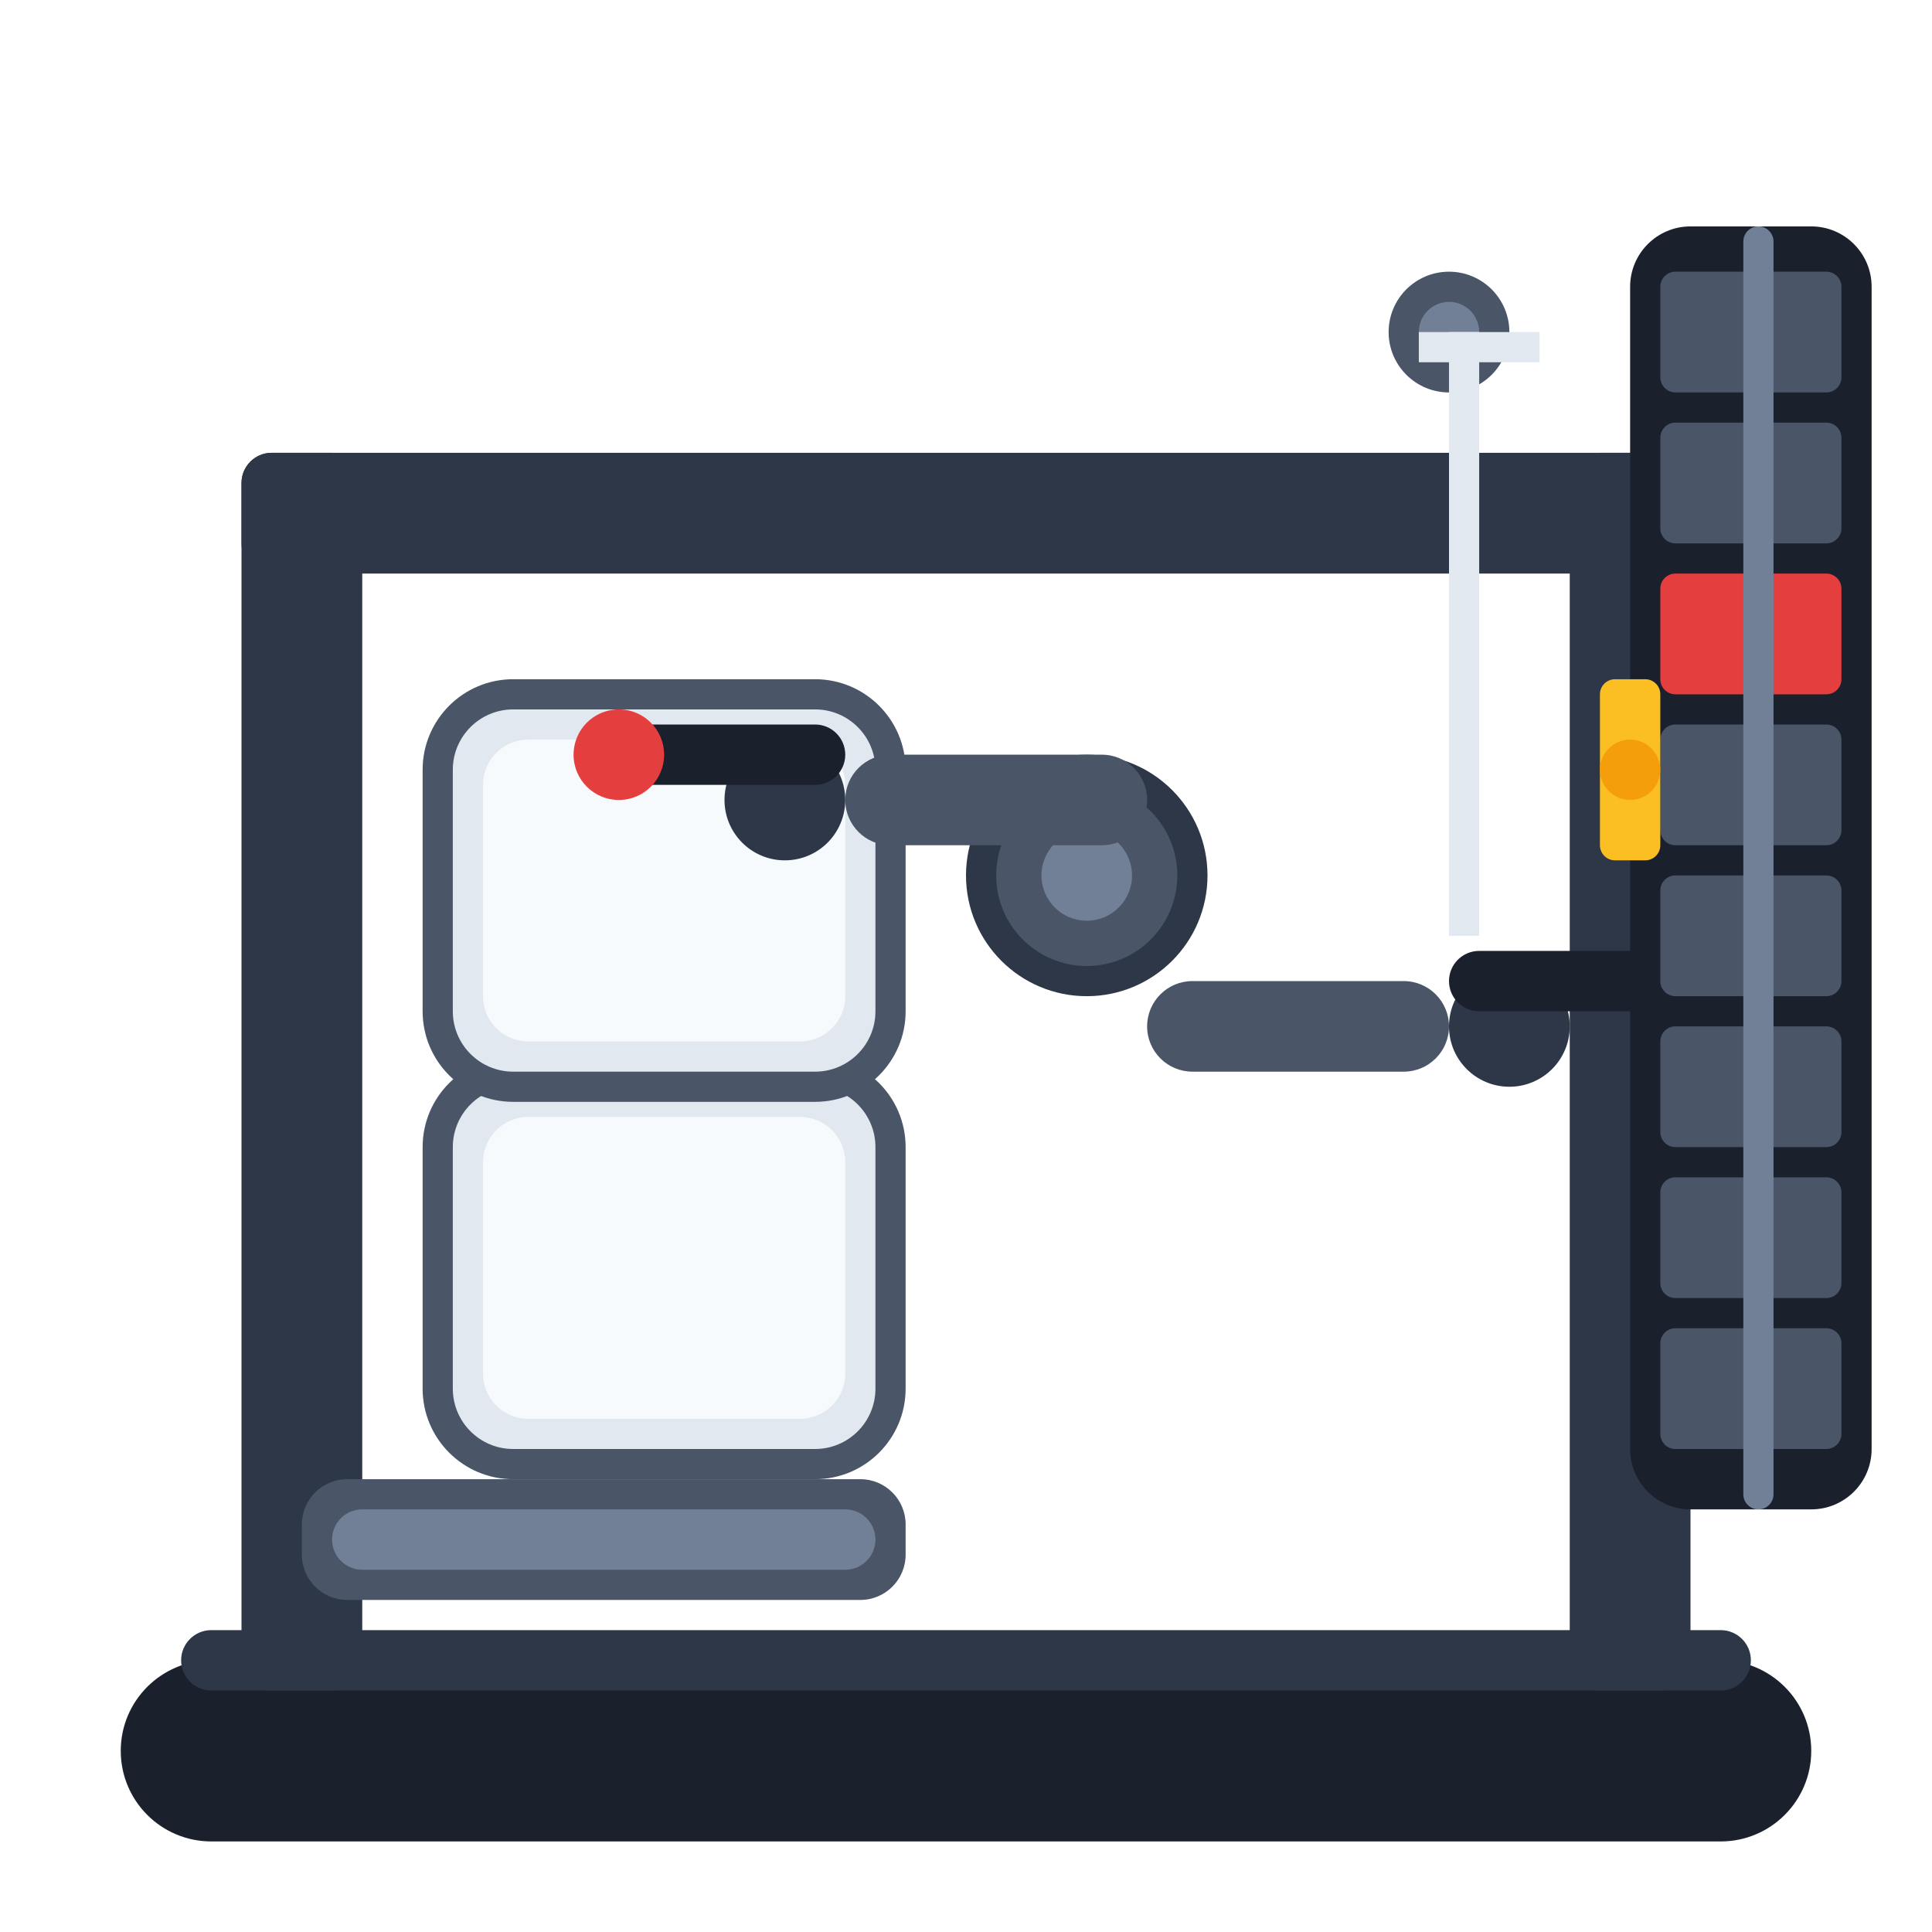
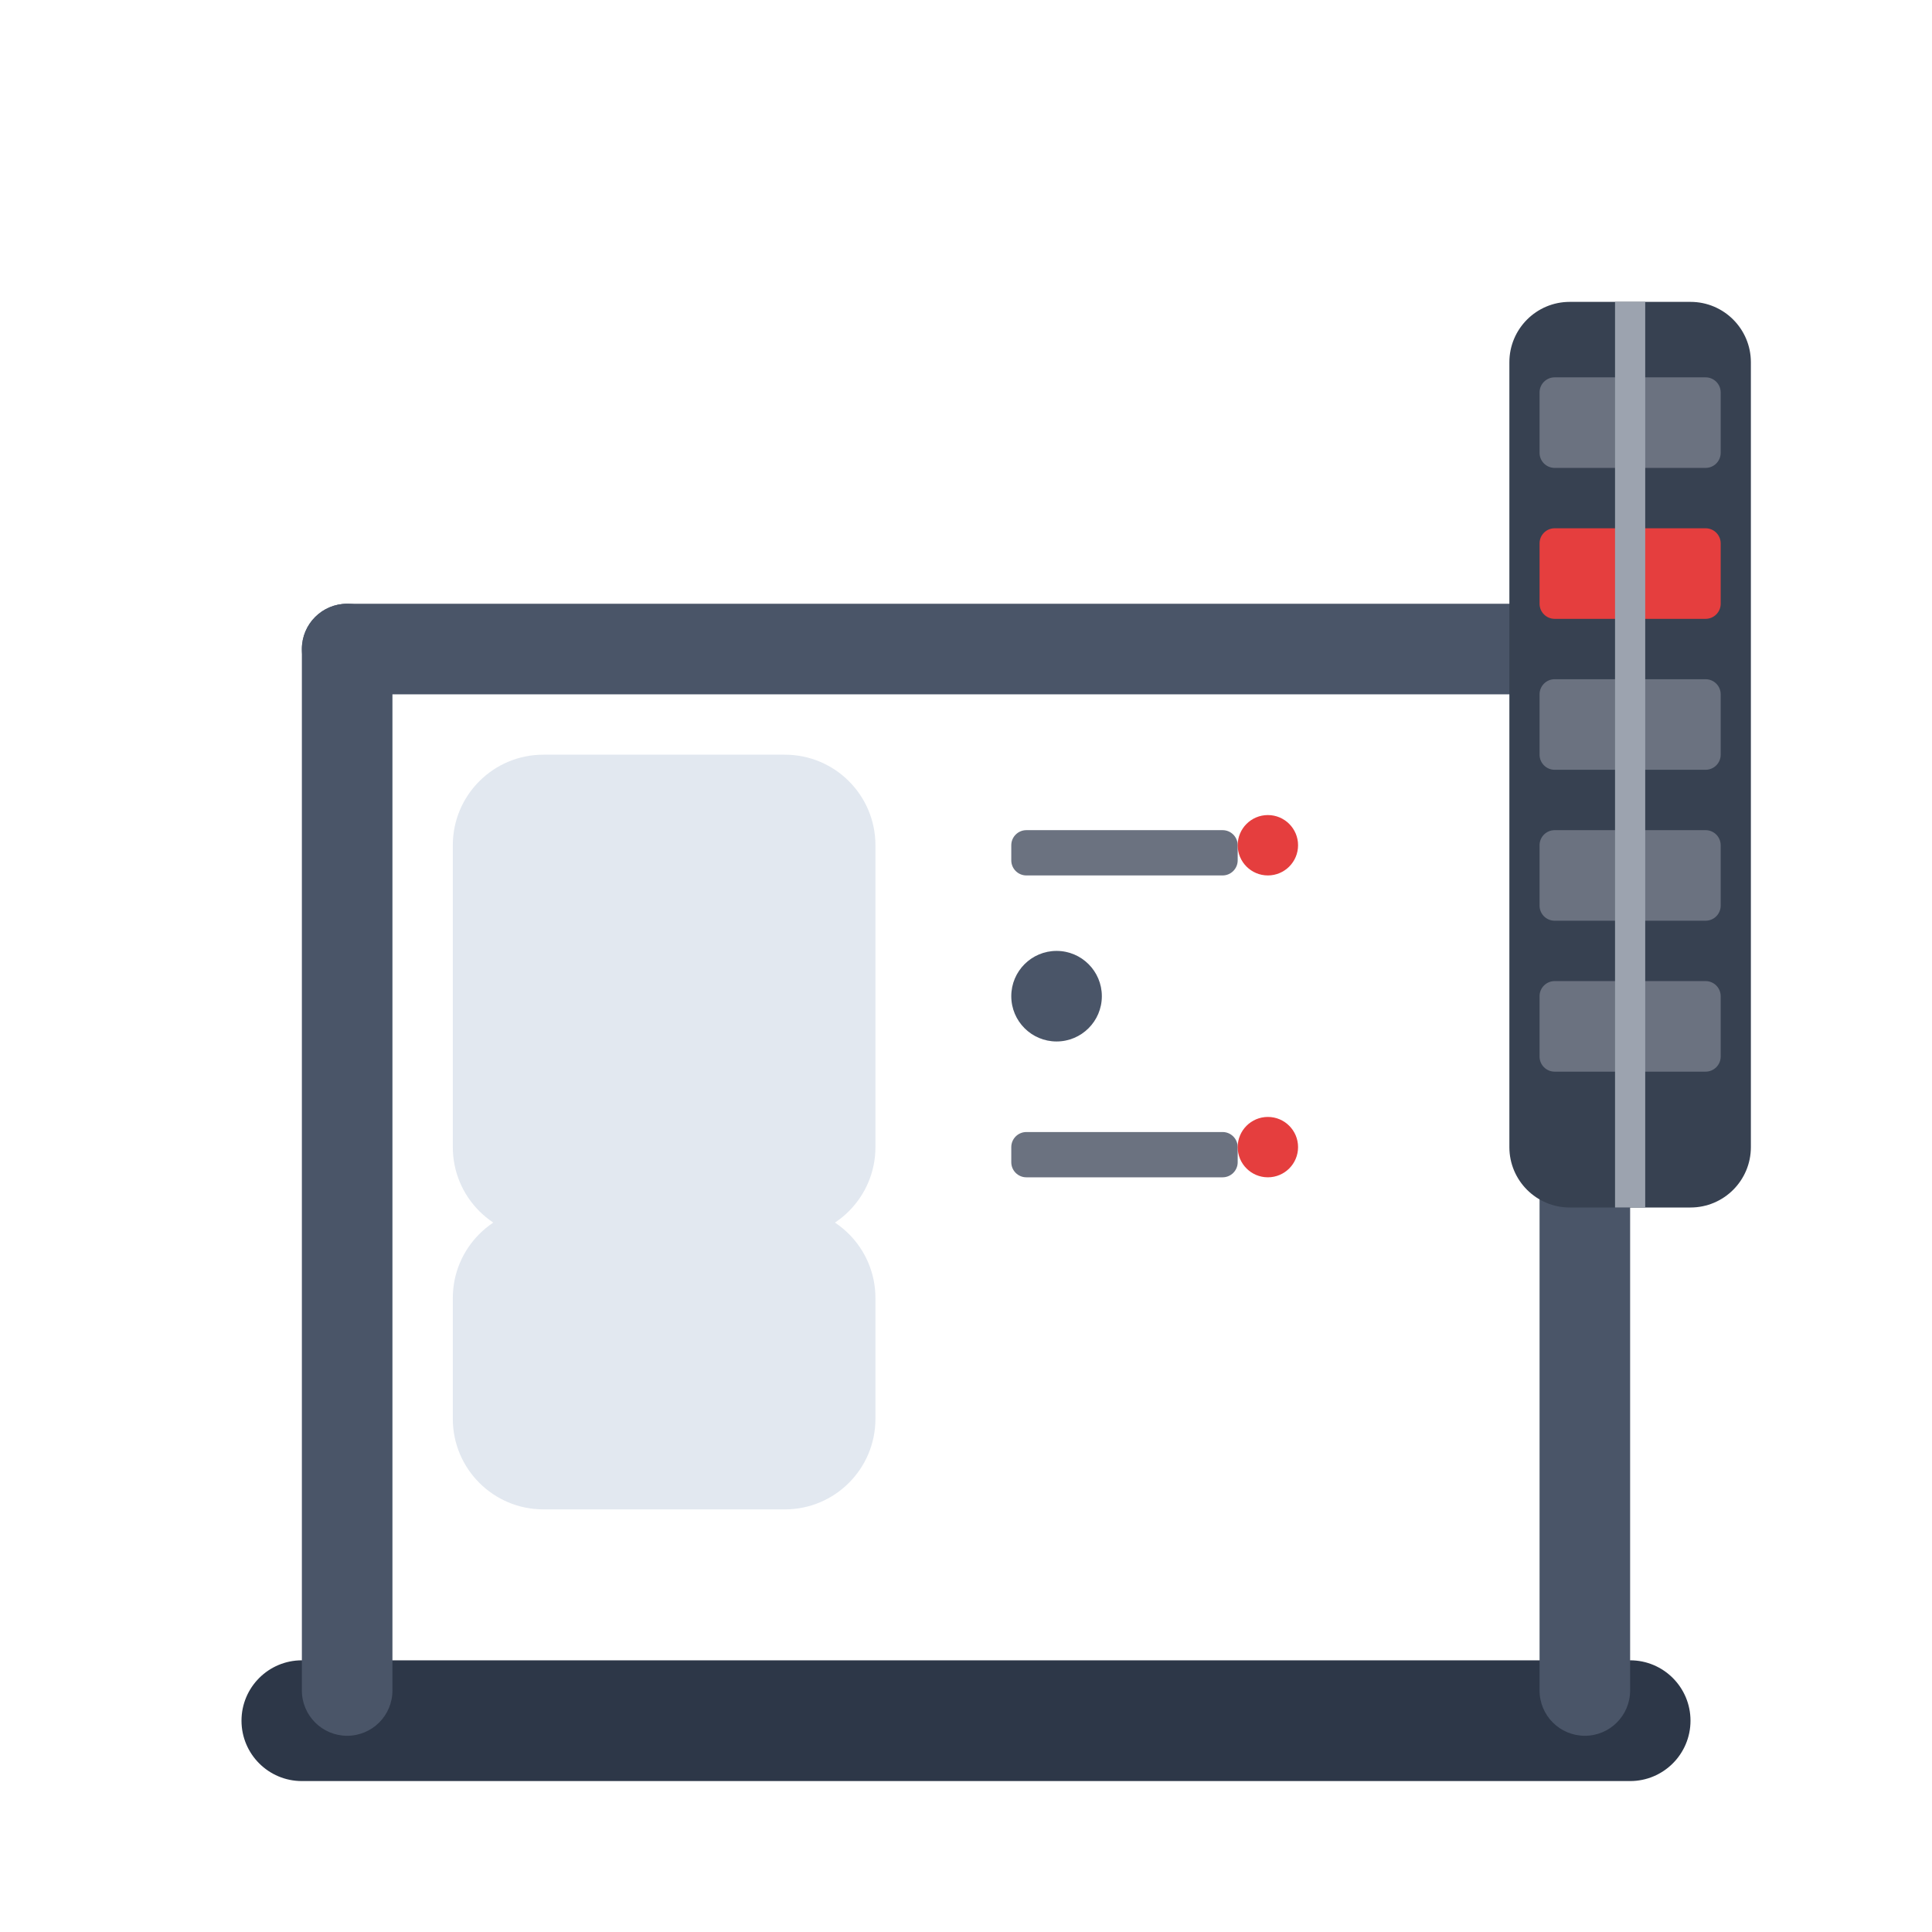
<svg xmlns="http://www.w3.org/2000/svg" width="128" height="128" viewBox="0 0 128 128">
-   <rect x="8" y="110" width="112" height="12" fill="#1a202c" rx="6" />
-   <rect x="12" y="108" width="104" height="4" fill="#2d3748" rx="2" />
-   <rect x="16" y="30" width="8" height="82" fill="#2d3748" rx="2" />
-   <rect x="104" y="30" width="8" height="82" fill="#2d3748" rx="2" />
-   <rect x="16" y="30" width="96" height="8" fill="#2d3748" rx="2" />
-   <rect x="28" y="70" width="32" height="28" fill="#4a5568" rx="6" />
-   <rect x="30" y="72" width="28" height="24" fill="#e2e8f0" rx="4" />
-   <rect x="32" y="74" width="24" height="20" fill="#f7fafc" rx="3" />
-   <rect x="28" y="45" width="32" height="28" fill="#4a5568" rx="6" />
-   <rect x="30" y="47" width="28" height="24" fill="#e2e8f0" rx="4" />
-   <rect x="32" y="49" width="24" height="20" fill="#f7fafc" rx="3" />
-   <circle cx="72" cy="58" r="8" fill="#2d3748" />
-   <circle cx="72" cy="58" r="6" fill="#4a5568" />
-   <circle cx="72" cy="58" r="3" fill="#718096" />
-   <rect x="56" y="50" width="20" height="6" fill="#4a5568" rx="3" />
-   <circle cx="52" cy="53" r="4" fill="#2d3748" />
-   <rect x="40" y="48" width="16" height="4" fill="#1a202c" rx="2" />
-   <rect x="38" y="47" width="6" height="6" fill="#e53e3e" rx="3" />
-   <rect x="76" y="65" width="20" height="6" fill="#4a5568" rx="3" />
-   <circle cx="100" cy="68" r="4" fill="#2d3748" />
-   <rect x="96" y="63" width="16" height="4" fill="#1a202c" rx="2" />
-   <rect x="110" y="62" width="6" height="6" fill="#e53e3e" rx="3" />
-   <rect x="108" y="15" width="16" height="85" fill="#1a202c" rx="4" />
-   <rect x="110" y="18" width="12" height="8" fill="#4a5568" rx="1" />
-   <rect x="110" y="28" width="12" height="8" fill="#4a5568" rx="1" />
-   <rect x="110" y="38" width="12" height="8" fill="#e53e3e" rx="1" />
-   <rect x="110" y="48" width="12" height="8" fill="#4a5568" rx="1" />
-   <rect x="110" y="58" width="12" height="8" fill="#4a5568" rx="1" />
-   <rect x="110" y="68" width="12" height="8" fill="#4a5568" rx="1" />
-   <rect x="110" y="78" width="12" height="8" fill="#4a5568" rx="1" />
-   <rect x="110" y="88" width="12" height="8" fill="#4a5568" rx="1" />
-   <rect x="115.5" y="15" width="2" height="85" fill="#718096" rx="1" />
-   <circle cx="96" cy="22" r="4" fill="#4a5568" />
-   <circle cx="96" cy="22" r="2" fill="#718096" />
-   <rect x="94" y="22" width="8" height="2" fill="#e2e8f0" />
-   <rect x="96" y="22" width="2" height="40" fill="#e2e8f0" />
-   <rect x="20" y="98" width="40" height="8" fill="#4a5568" rx="3" />
-   <rect x="22" y="100" width="36" height="4" fill="#718096" rx="2" />
-   <rect x="106" y="45" width="4" height="12" fill="#fbbf24" rx="1" />
-   <circle cx="108" cy="51" r="2" fill="#f59e0b" />
+   <rect x="16" y="110" width="96" height="8" fill="#2d3748" rx="4" />
+   <rect x="20" y="40" width="6" height="75" fill="#4a5568" rx="3" />
+   <rect x="102" y="40" width="6" height="75" fill="#4a5568" rx="3" />
+   <rect x="20" y="40" width="88" height="6" fill="#4a5568" rx="3" />
+   <rect x="30" y="80" width="28" height="20" fill="#e2e8f0" rx="6" />
+   <rect x="30" y="50" width="28" height="32" fill="#e2e8f0" rx="6" />
+   <circle cx="70" cy="66" r="3" fill="#4a5568" />
+   <rect x="67" y="55" width="15" height="3" fill="#6b7280" rx="1" />
+   <rect x="67" y="75" width="15" height="3" fill="#6b7280" rx="1" />
+   <circle cx="84" cy="56" r="2" fill="#e53e3e" />
+   <circle cx="84" cy="76" r="2" fill="#e53e3e" />
+   <rect x="100" y="20" width="16" height="60" fill="#374151" rx="4" />
+   <rect x="102" y="25" width="12" height="6" fill="#6b7280" rx="1" />
+   <rect x="102" y="35" width="12" height="6" fill="#e53e3e" rx="1" />
+   <rect x="102" y="45" width="12" height="6" fill="#6b7280" rx="1" />
+   <rect x="102" y="55" width="12" height="6" fill="#6b7280" rx="1" />
+   <rect x="102" y="65" width="12" height="6" fill="#6b7280" rx="1" />
+   <rect x="107" y="20" width="2" height="60" fill="#9ca3af" />
</svg>
